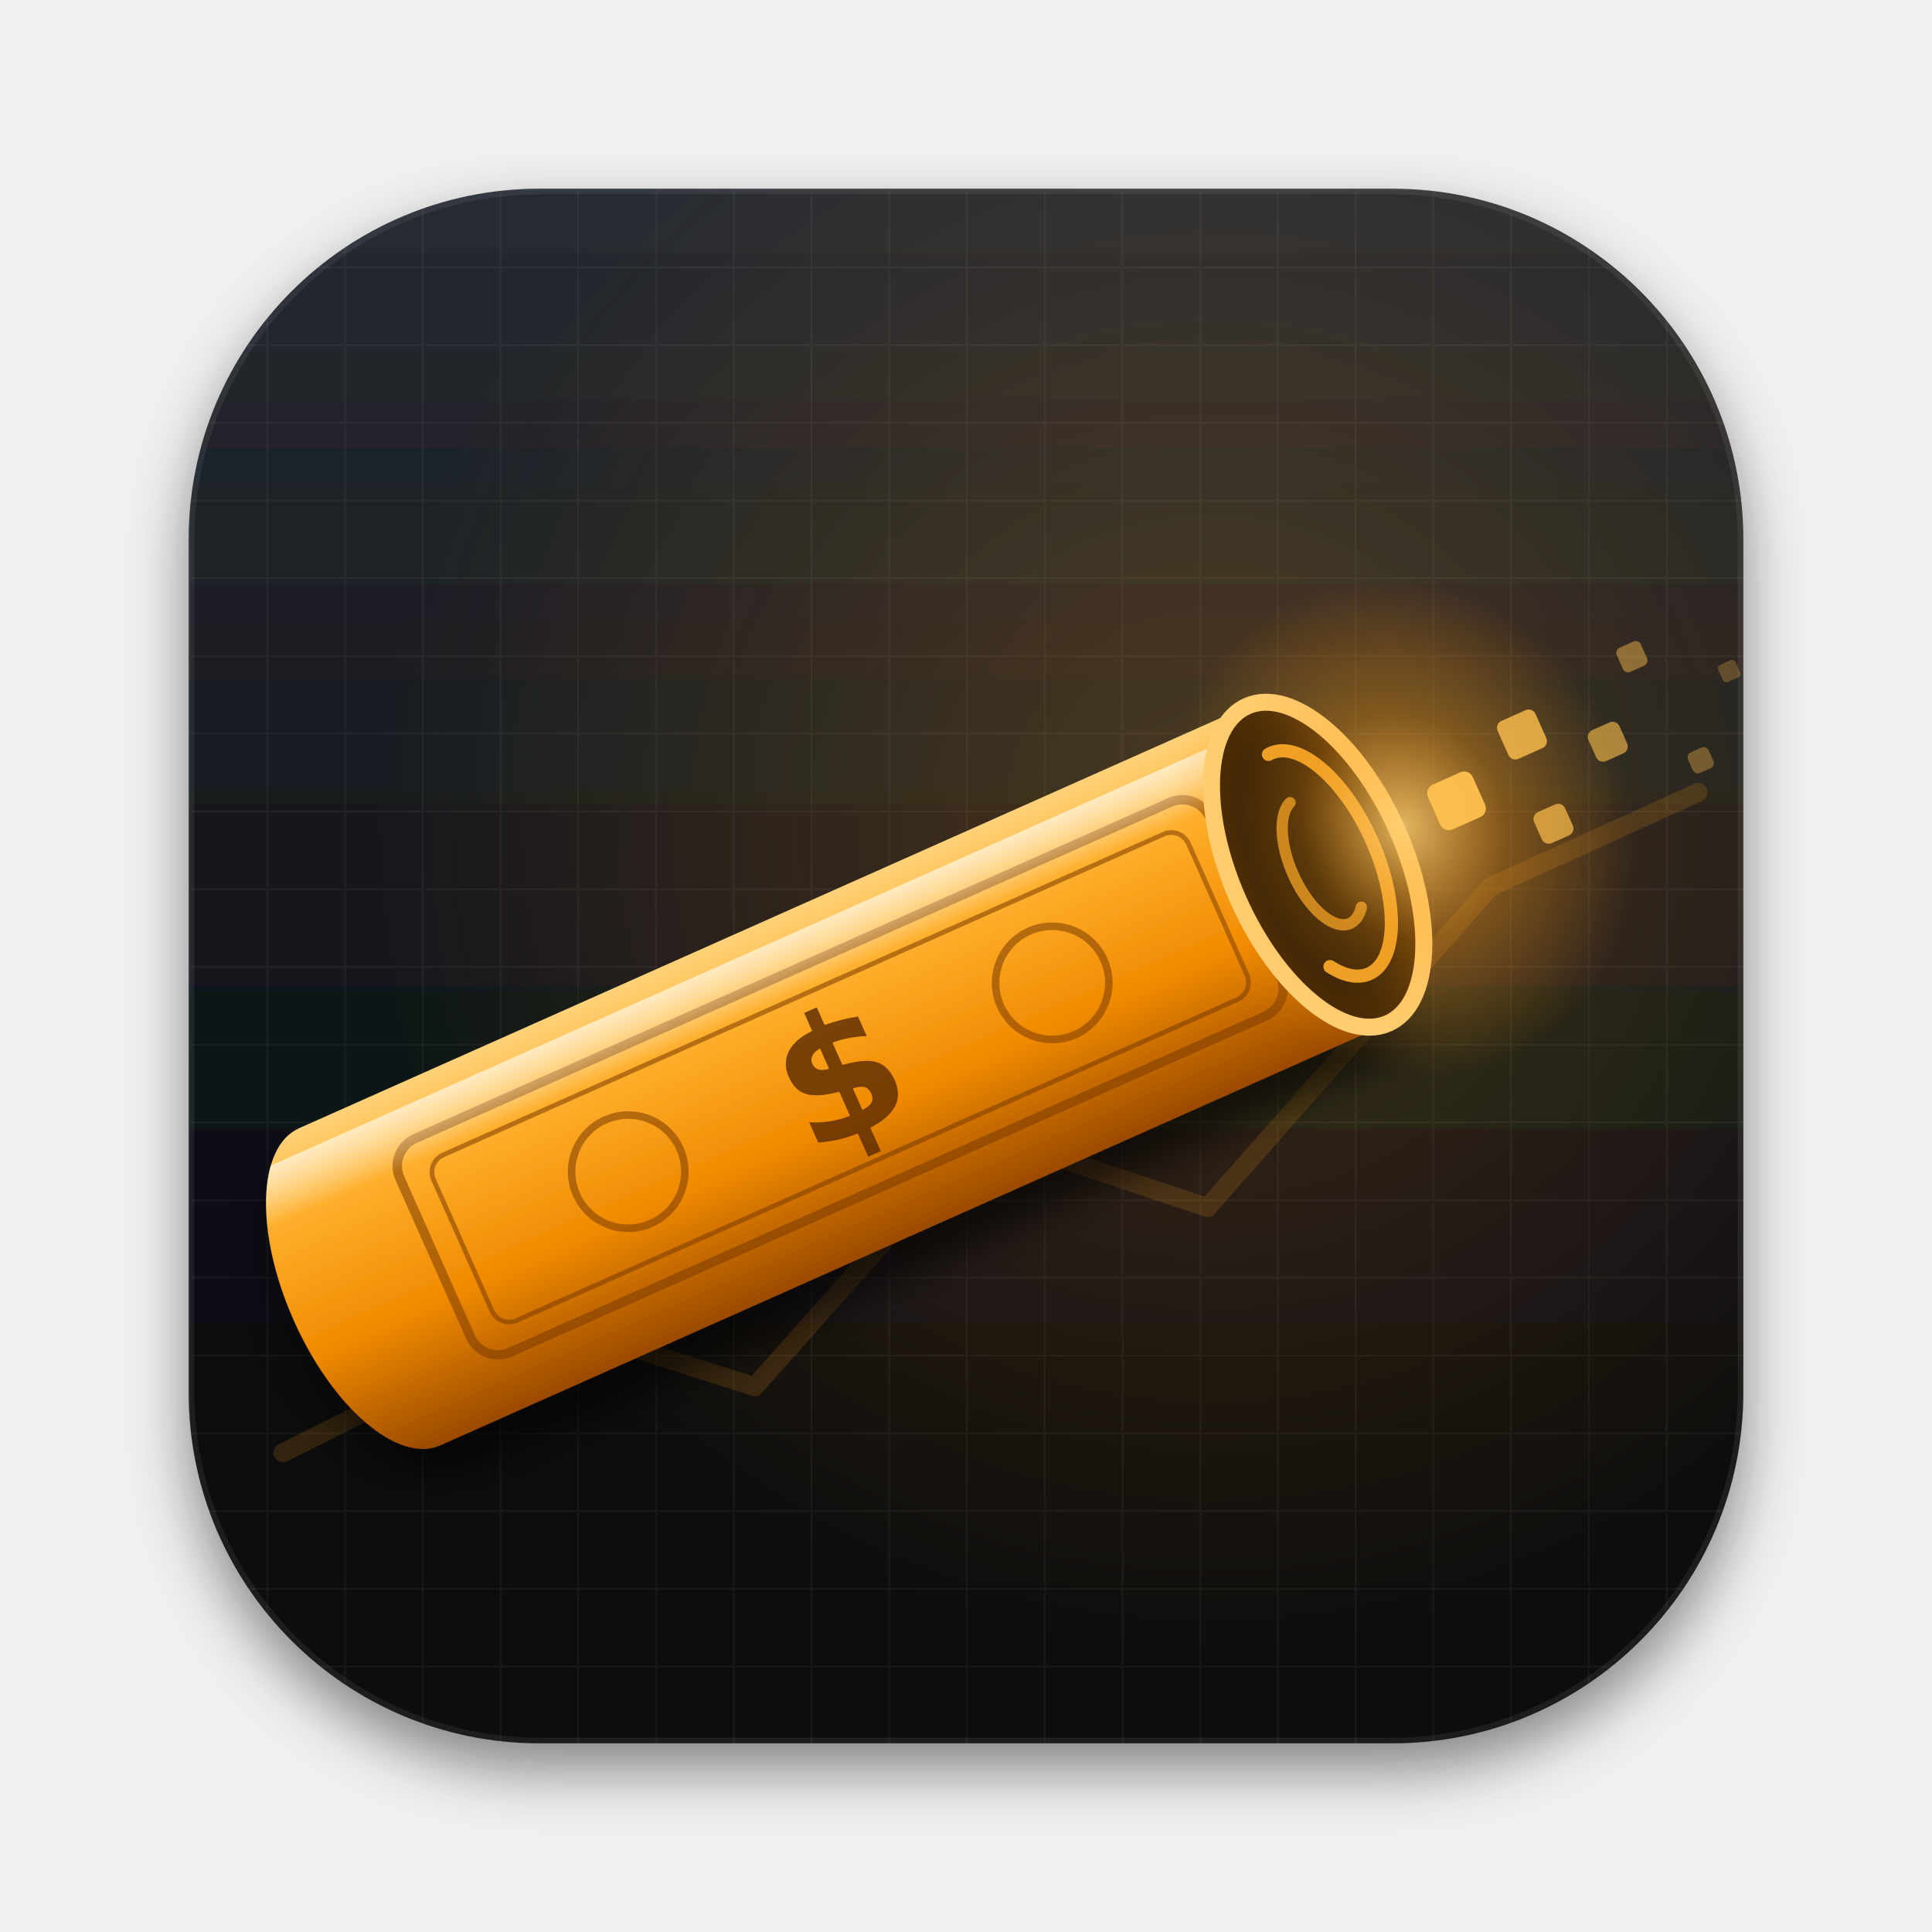
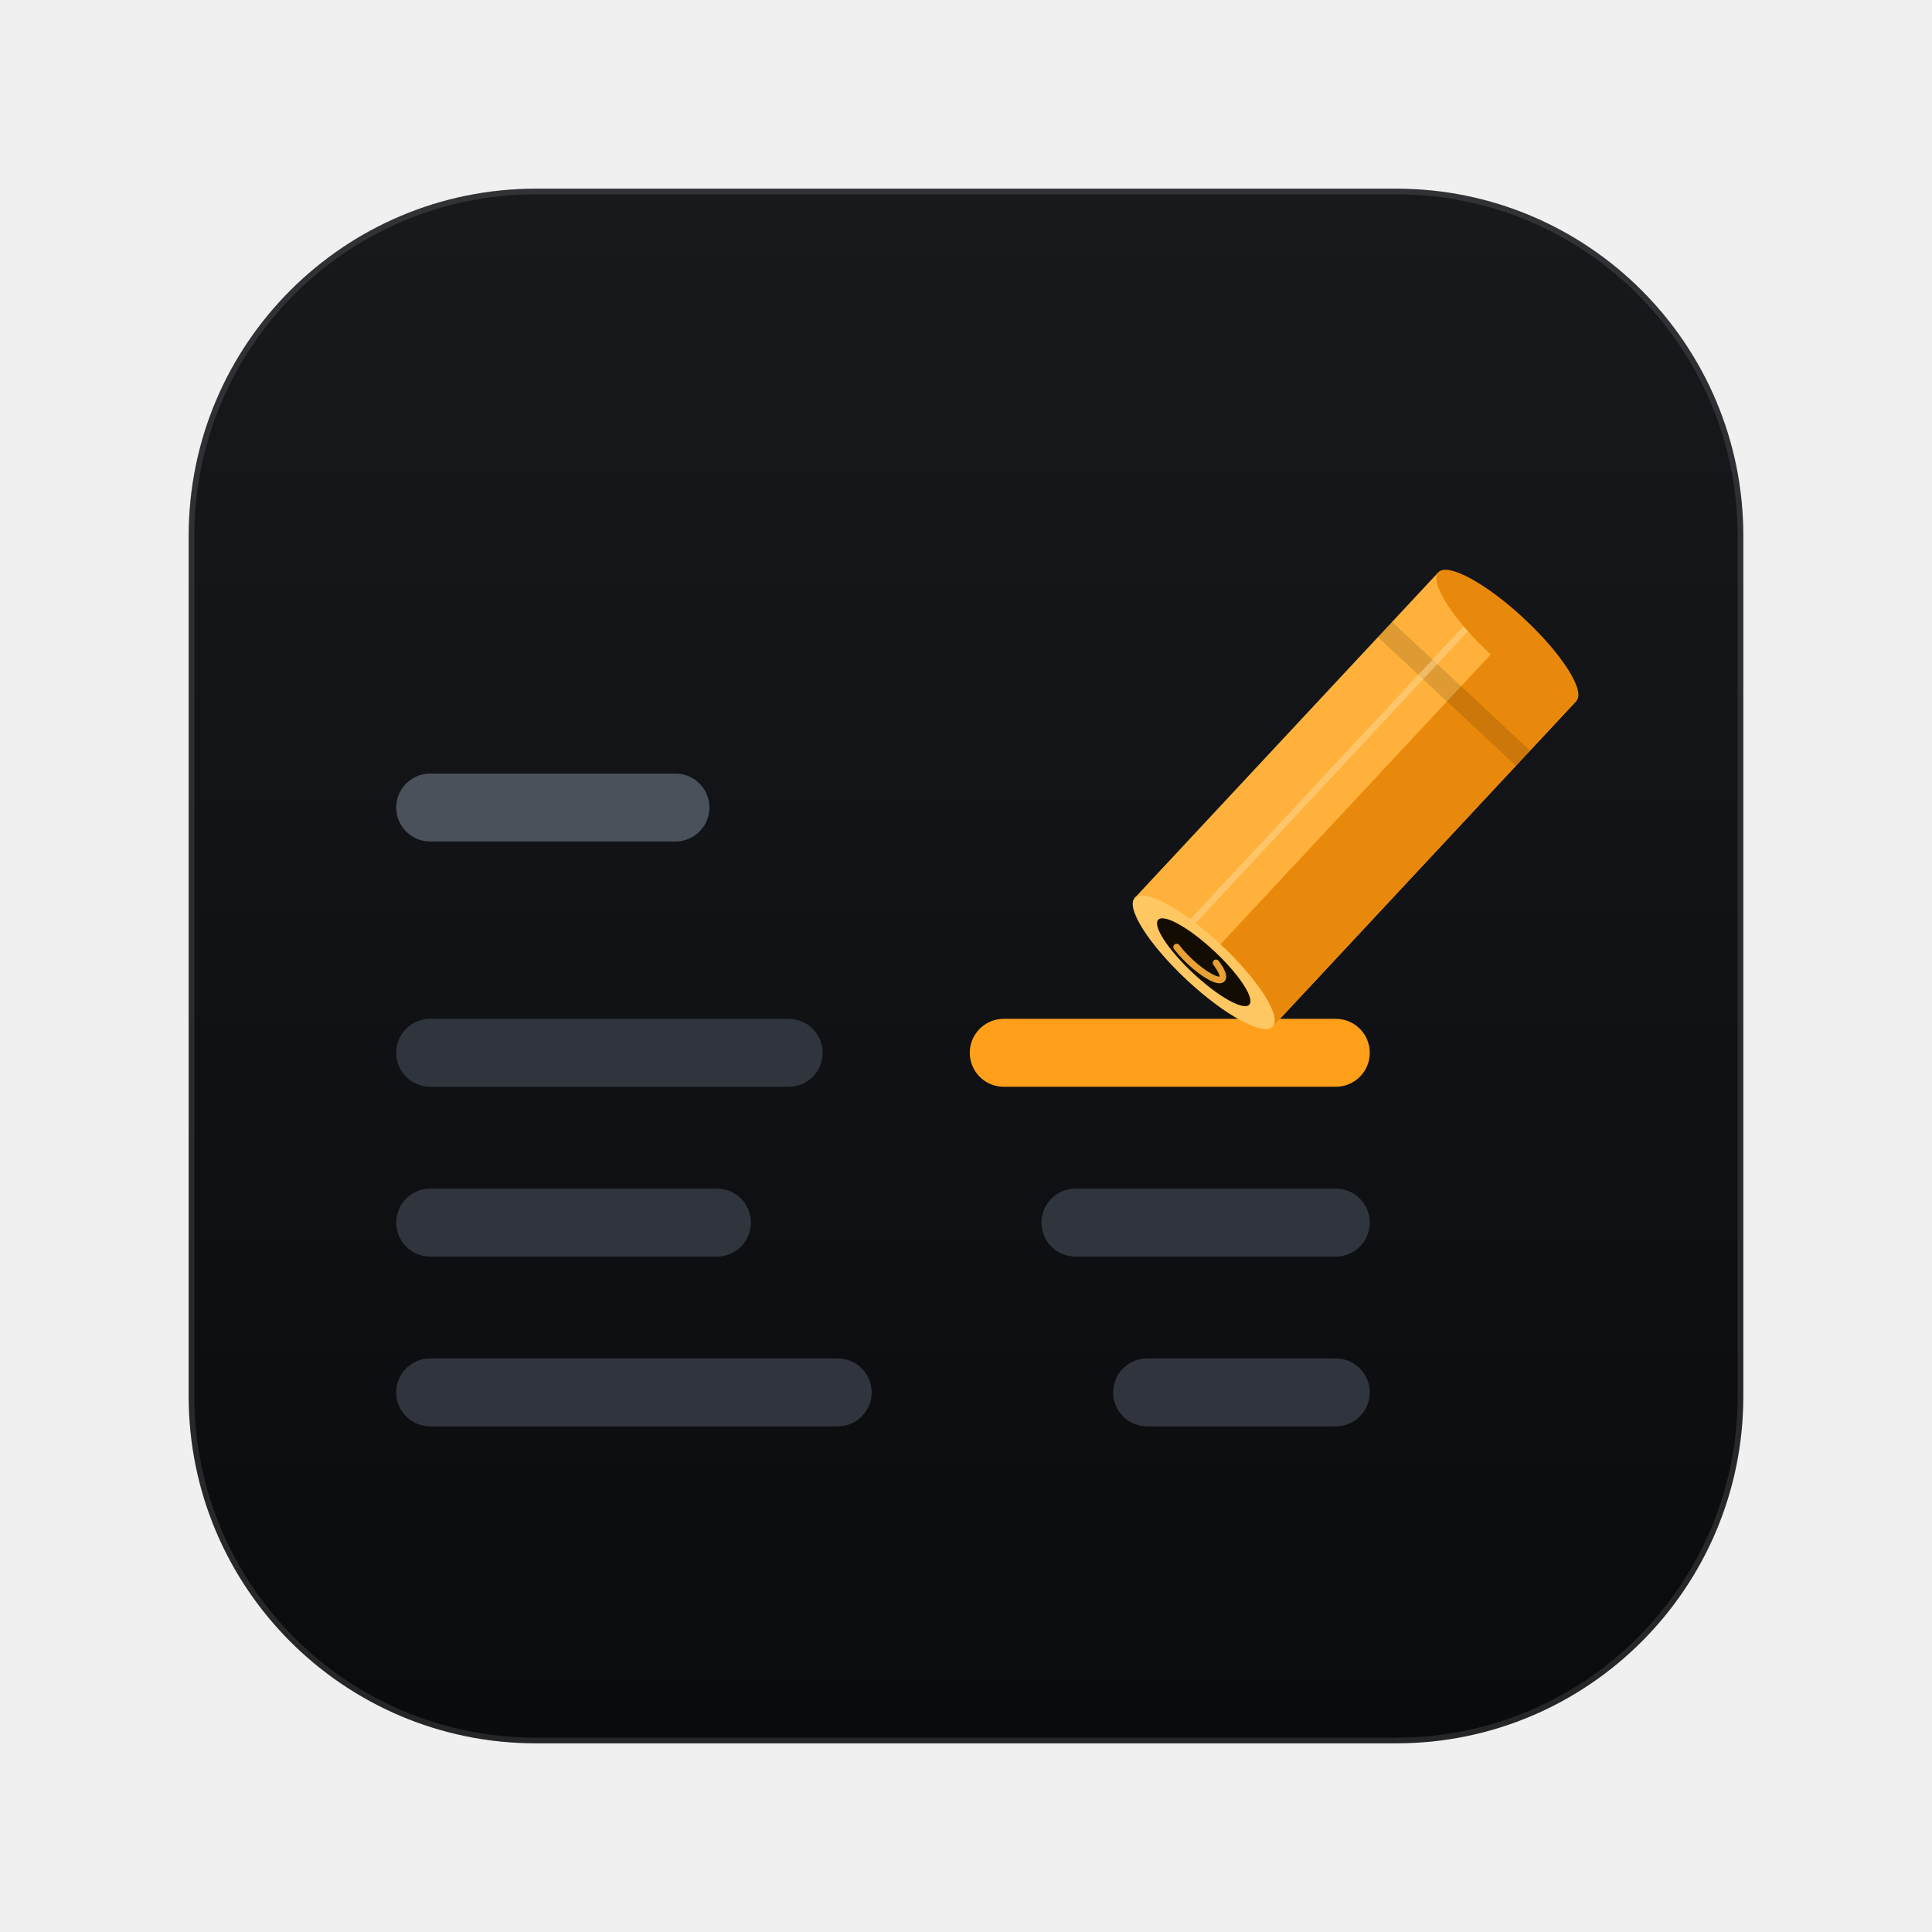
<svg xmlns="http://www.w3.org/2000/svg" width="1024" height="1024" viewBox="0 0 1024 1024">
  <defs>
-     <linearGradient id="bg" x1="0" y1="0" x2="0" y2="1">
-       <stop offset="0" stop-color="#262a31" />
-       <stop offset="0.55" stop-color="#101318" />
-       <stop offset="1" stop-color="#070708" />
+     <linearGradient id="tile" x1="0" y1="0" x2="0" y2="1">
+       <stop offset="0" stop-color="#17191d" />
+       <stop offset="1" stop-color="#0a0b0d" />
    </linearGradient>
-     <radialGradient id="halo" cx="0.66" cy="0.40" r="0.55">
-       <stop offset="0" stop-color="#ff9f1a" stop-opacity="0.22" />
-       <stop offset="1" stop-color="#ff9f1a" stop-opacity="0" />
-     </radialGradient>
-     <linearGradient id="body" x1="0" y1="0" x2="0" y2="1">
-       <stop offset="0" stop-color="#ffd27a" />
-       <stop offset="0.22" stop-color="#ffb02e" />
-       <stop offset="0.62" stop-color="#f08a00" />
-       <stop offset="1" stop-color="#9a4a00" />
-     </linearGradient>
-     <linearGradient id="shine" x1="0" y1="0" x2="0" y2="1">
-       <stop offset="0" stop-color="#fff6e0" stop-opacity="0.75" />
-       <stop offset="1" stop-color="#fff6e0" stop-opacity="0" />
-     </linearGradient>
-     <radialGradient id="mouth" cx="0.5" cy="0.5" r="0.5">
-       <stop offset="0" stop-color="#000" />
-       <stop offset="0.75" stop-color="#1a0e02" />
-       <stop offset="1" stop-color="#3a1f00" />
-     </radialGradient>
-     <radialGradient id="glow" cx="0.5" cy="0.5" r="0.5">
-       <stop offset="0" stop-color="#ffcf70" stop-opacity="0.85" />
-       <stop offset="0.45" stop-color="#ff9f1a" stop-opacity="0.35" />
-       <stop offset="1" stop-color="#ff9f1a" stop-opacity="0" />
-     </radialGradient>
-     <filter id="shadow" x="-20%" y="-20%" width="140%" height="140%">
-       <feDropShadow dx="0" dy="14" stdDeviation="16" flood-color="#000" flood-opacity="0.45" />
-     </filter>
-     <filter id="rollshadow" x="-30%" y="-60%" width="160%" height="220%">
-       <feDropShadow dx="0" dy="18" stdDeviation="14" flood-color="#000" flood-opacity="0.6" />
-     </filter>
-     <clipPath id="bodyclip">
-       <path d="M-300,-92 L250,-92 L250,92 L-300,92 A44 92 0 0 1 -300,-92 Z" />
-     </clipPath>
-     <clipPath id="sq">
-       <rect x="100" y="100" width="824" height="824" rx="186" />
-     </clipPath>
-     <pattern id="grid" width="41.2" height="41.2" patternUnits="userSpaceOnUse" x="100" y="100">
-       <path d="M41.2 0H0V41.2" fill="none" stroke="#ffffff" stroke-opacity="0.045" stroke-width="2" />
-     </pattern>
  </defs>
-   <g filter="url(#shadow)">
-     <rect x="100" y="100" width="824" height="824" rx="186" fill="url(#bg)" />
-   </g>
-   <g clip-path="url(#sq)">
-     <rect x="100" y="100" width="824" height="824" fill="url(#grid)" />
-     <rect x="100" y="100" width="824" height="824" fill="url(#halo)" />
-     <polyline points="150,770 290,700 400,735 520,600 640,640 790,470 900,420" fill="none" stroke="#ff9f1a" stroke-opacity="0.16" stroke-width="10" stroke-linejoin="round" stroke-linecap="round" />
-   </g>
-   <rect x="101.5" y="101.5" width="821" height="821" rx="185" fill="none" stroke="#ffffff" stroke-opacity="0.07" stroke-width="3" />
-   <g transform="translate(470 560) rotate(-24)">
-     <g filter="url(#rollshadow)">
-       <path d="M-300,-92 L250,-92 L250,92 L-300,92 A44 92 0 0 1 -300,-92 Z" fill="url(#body)" />
+   <rect x="100" y="100" width="824" height="824" rx="184" fill="url(#tile)" />
+   <rect x="101.5" y="101.5" width="821" height="821" rx="182.5" fill="none" stroke="#ffffff" stroke-opacity="0.11" stroke-width="3" />
+   <g transform="translate(-34 -46)">
+     <line x1="262" y1="474" x2="392" y2="474" stroke="#4a515b" stroke-width="36" stroke-linecap="round" />
+     <g stroke-linecap="round" stroke-width="36">
+       <line x1="262" y1="604" x2="452" y2="604" stroke="#30353d" />
+       <line x1="566" y1="604" x2="742" y2="604" stroke="#ff9f1a" />
+       <line x1="262" y1="694" x2="414" y2="694" stroke="#30353d" />
+       <line x1="604" y1="694" x2="742" y2="694" stroke="#30353d" />
+       <line x1="262" y1="784" x2="478" y2="784" stroke="#30353d" />
+       <line x1="642" y1="784" x2="742" y2="784" stroke="#30353d" />
    </g>
-     <g fill="none" stroke="#7a3a00" stroke-opacity="0.55" clip-path="url(#bodyclip)">
-       <rect x="-262" y="-62" width="470" height="124" rx="16" stroke-width="5" />
-       <rect x="-246" y="-48" width="438" height="96" rx="10" stroke-width="2.5" />
-       <circle cx="-150" cy="0" r="30" stroke-width="4" />
-       <circle cx="96" cy="0" r="30" stroke-width="4" />
-     </g>
-     <text x="-27" y="31" font-family="DejaVu Sans, Arial, sans-serif" font-weight="700" font-size="92" fill="#5a2a00" fill-opacity="0.8" text-anchor="middle">$</text>
-     <rect x="-350" y="-80" width="600" height="30" fill="url(#shine)" clip-path="url(#bodyclip)" />
-     <ellipse cx="250" cy="0" rx="46" ry="92" fill="url(#mouth)" />
-     <g fill="none" stroke="#ffb02e" stroke-linecap="round">
-       <path d="M250,-64 A30 64 0 1 1 234,52" stroke-width="7" stroke-opacity="0.9" />
-       <path d="M250,-36 A17 36 0 1 0 262,30" stroke-width="6" stroke-opacity="0.7" />
-     </g>
-     <ellipse cx="250" cy="0" rx="46" ry="92" fill="none" stroke="#ffd27a" stroke-width="9" />
-     <ellipse cx="300" cy="0" rx="120" ry="135" fill="url(#glow)" />
-     <g fill="#ffc04d">
-       <rect x="318" y="-14" width="26" height="26" rx="5" opacity="0.95" />
-       <rect x="366" y="-30" width="22" height="22" rx="4" opacity="0.8" />
-       <rect x="364" y="22" width="18" height="18" rx="4" opacity="0.7" />
-       <rect x="408" y="-6" width="18" height="18" rx="4" opacity="0.6" />
-       <rect x="440" y="-40" width="14" height="14" rx="3" opacity="0.45" />
-       <rect x="452" y="26" width="12" height="12" rx="3" opacity="0.35" />
-       <rect x="486" y="-10" width="10" height="10" rx="2" opacity="0.25" />
+     <g transform="translate(672 556) rotate(-47)">
+       <rect x="0" y="-50" width="236" height="100" fill="#ffb13b" />
+       <rect x="0" y="0" width="236" height="50" fill="#e9890b" />
+       <rect x="189" y="-50" width="11" height="100" fill="#000" opacity="0.13" />
+       <line x1="0" y1="-19" x2="236" y2="-19" stroke="#ffd690" stroke-width="3.5" opacity="0.55" />
+       <ellipse cx="236" cy="0" rx="13.0" ry="50" fill="#e9890b" />
+       <ellipse cx="0" cy="0" rx="13.0" ry="50" fill="#ffc761" />
+       <ellipse cx="0" cy="0" rx="8.1" ry="33.0" fill="#130c03" />
+       <path d="M-3.9,-16.0 A4.7 18.0 0 1 0 4.2,5.0" fill="none" stroke="#ffb13b" stroke-width="3.5" stroke-linecap="round" opacity="0.9" />
    </g>
  </g>
</svg>
